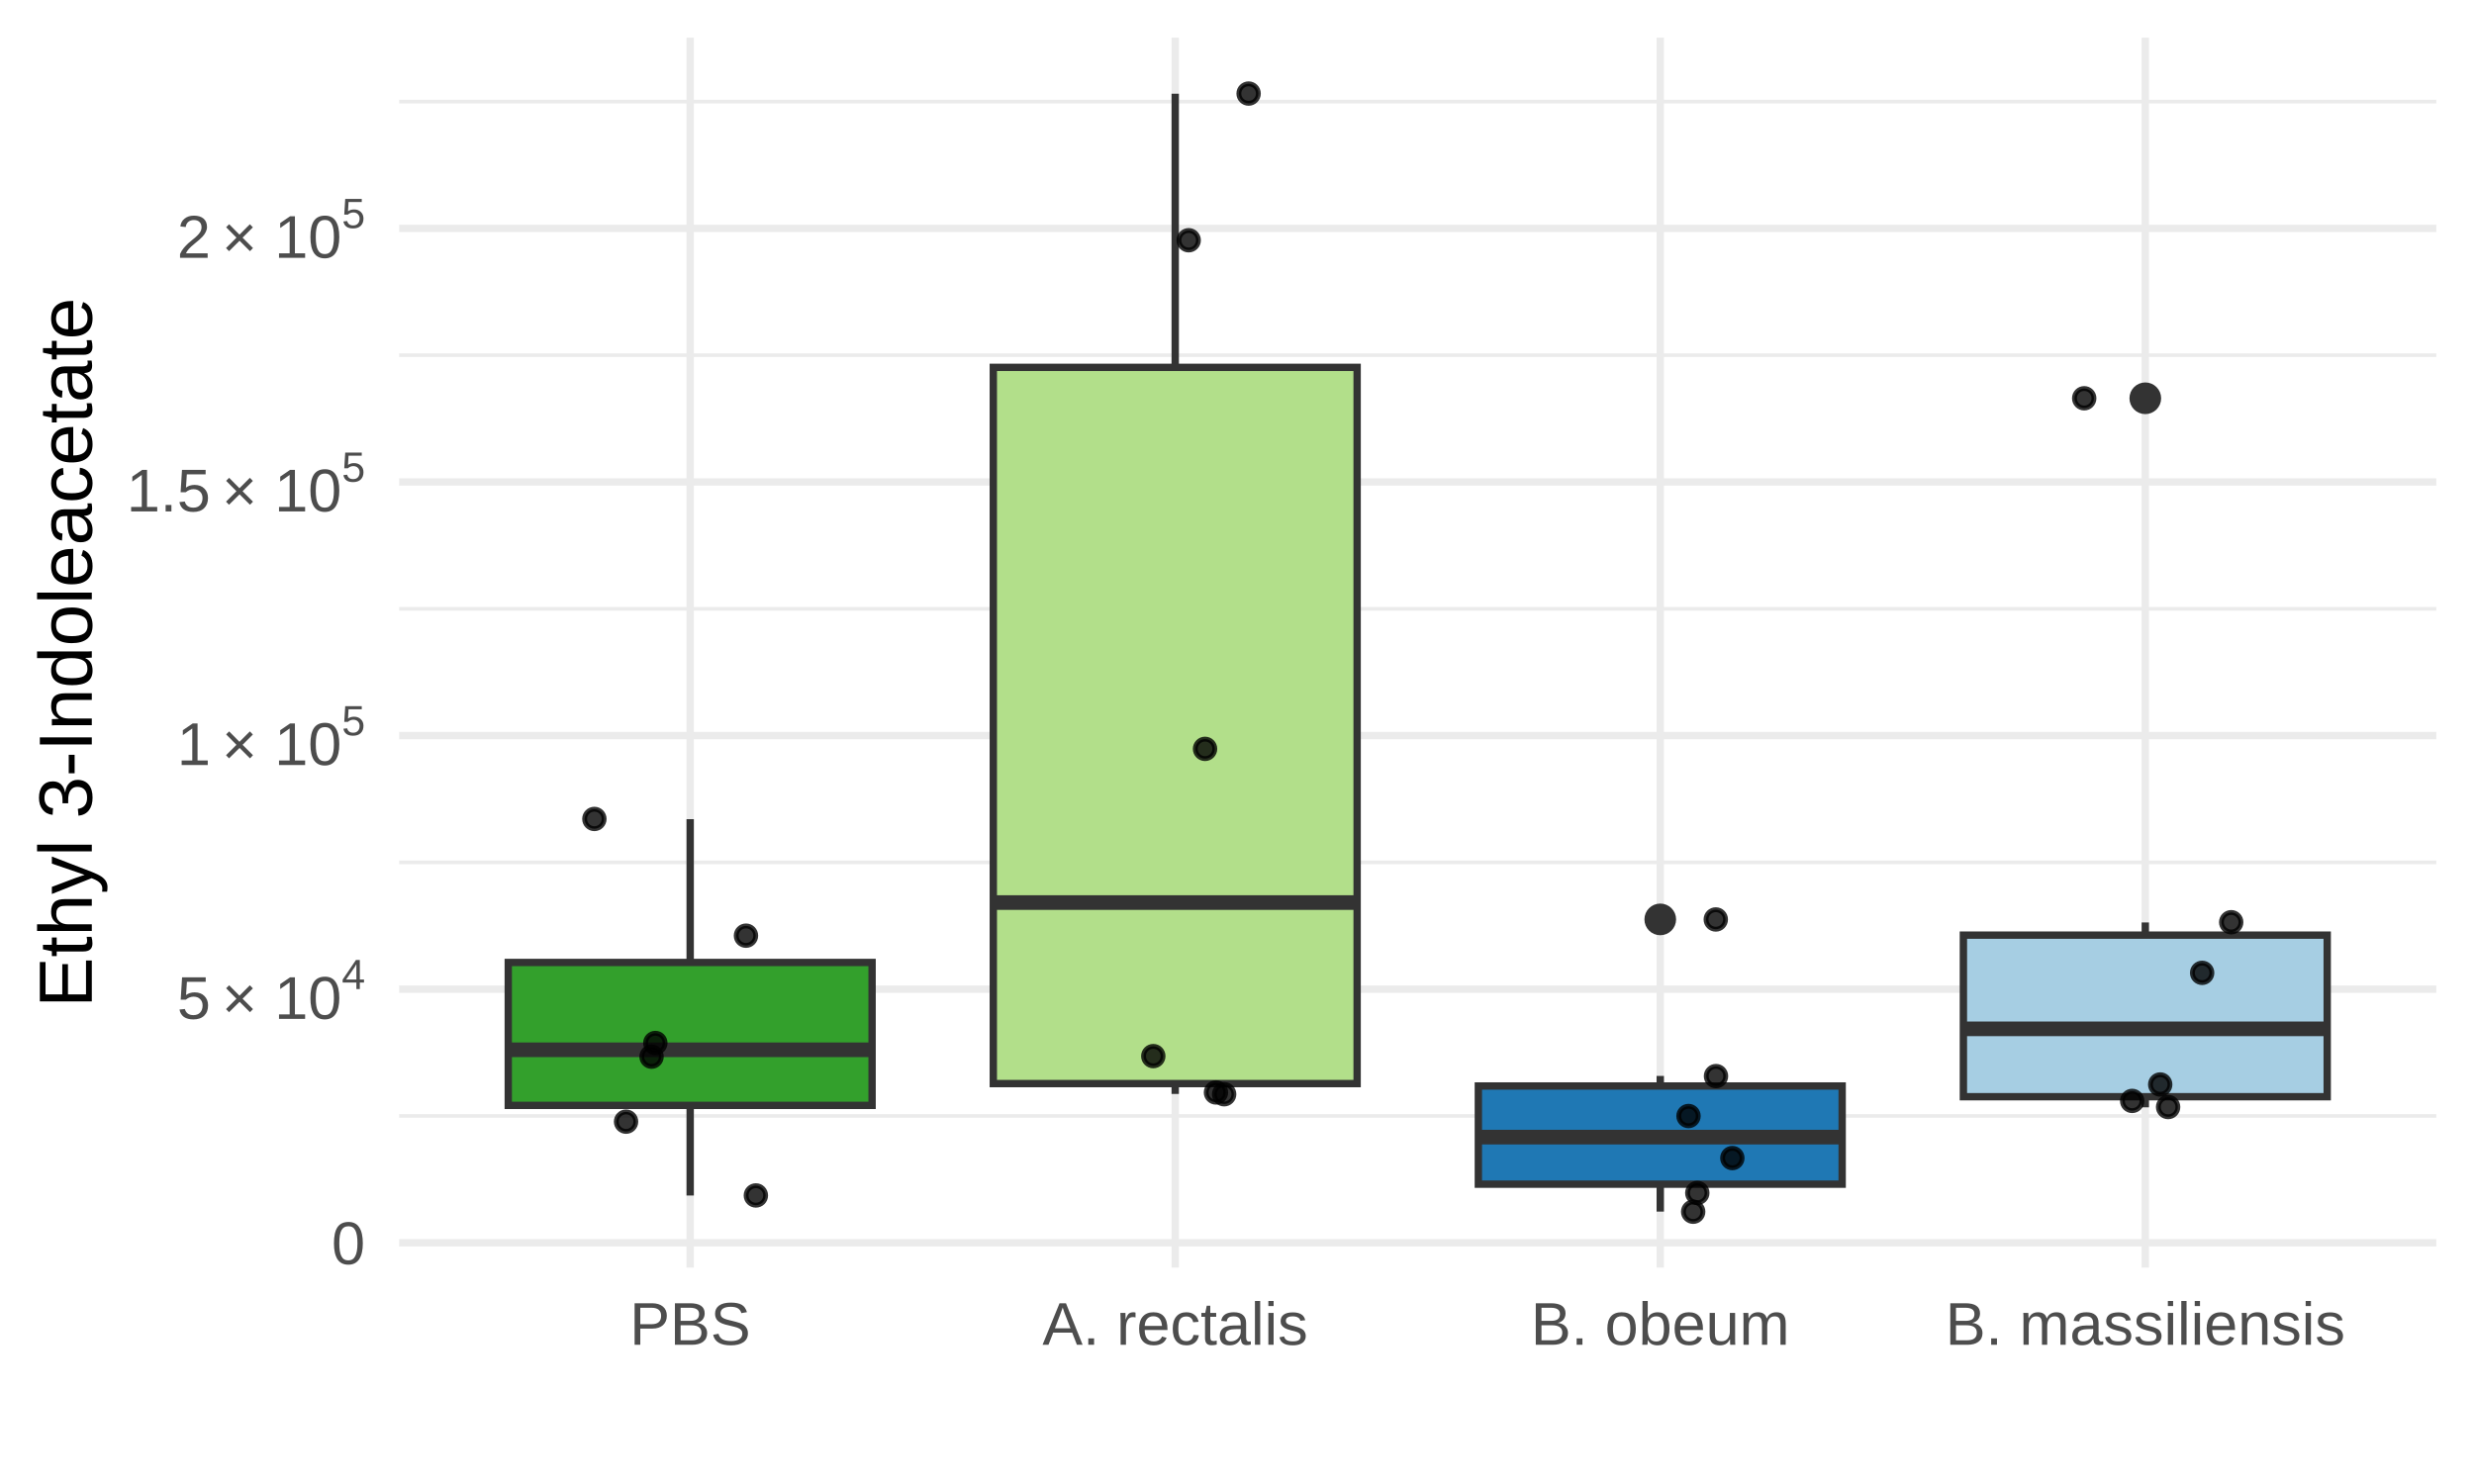
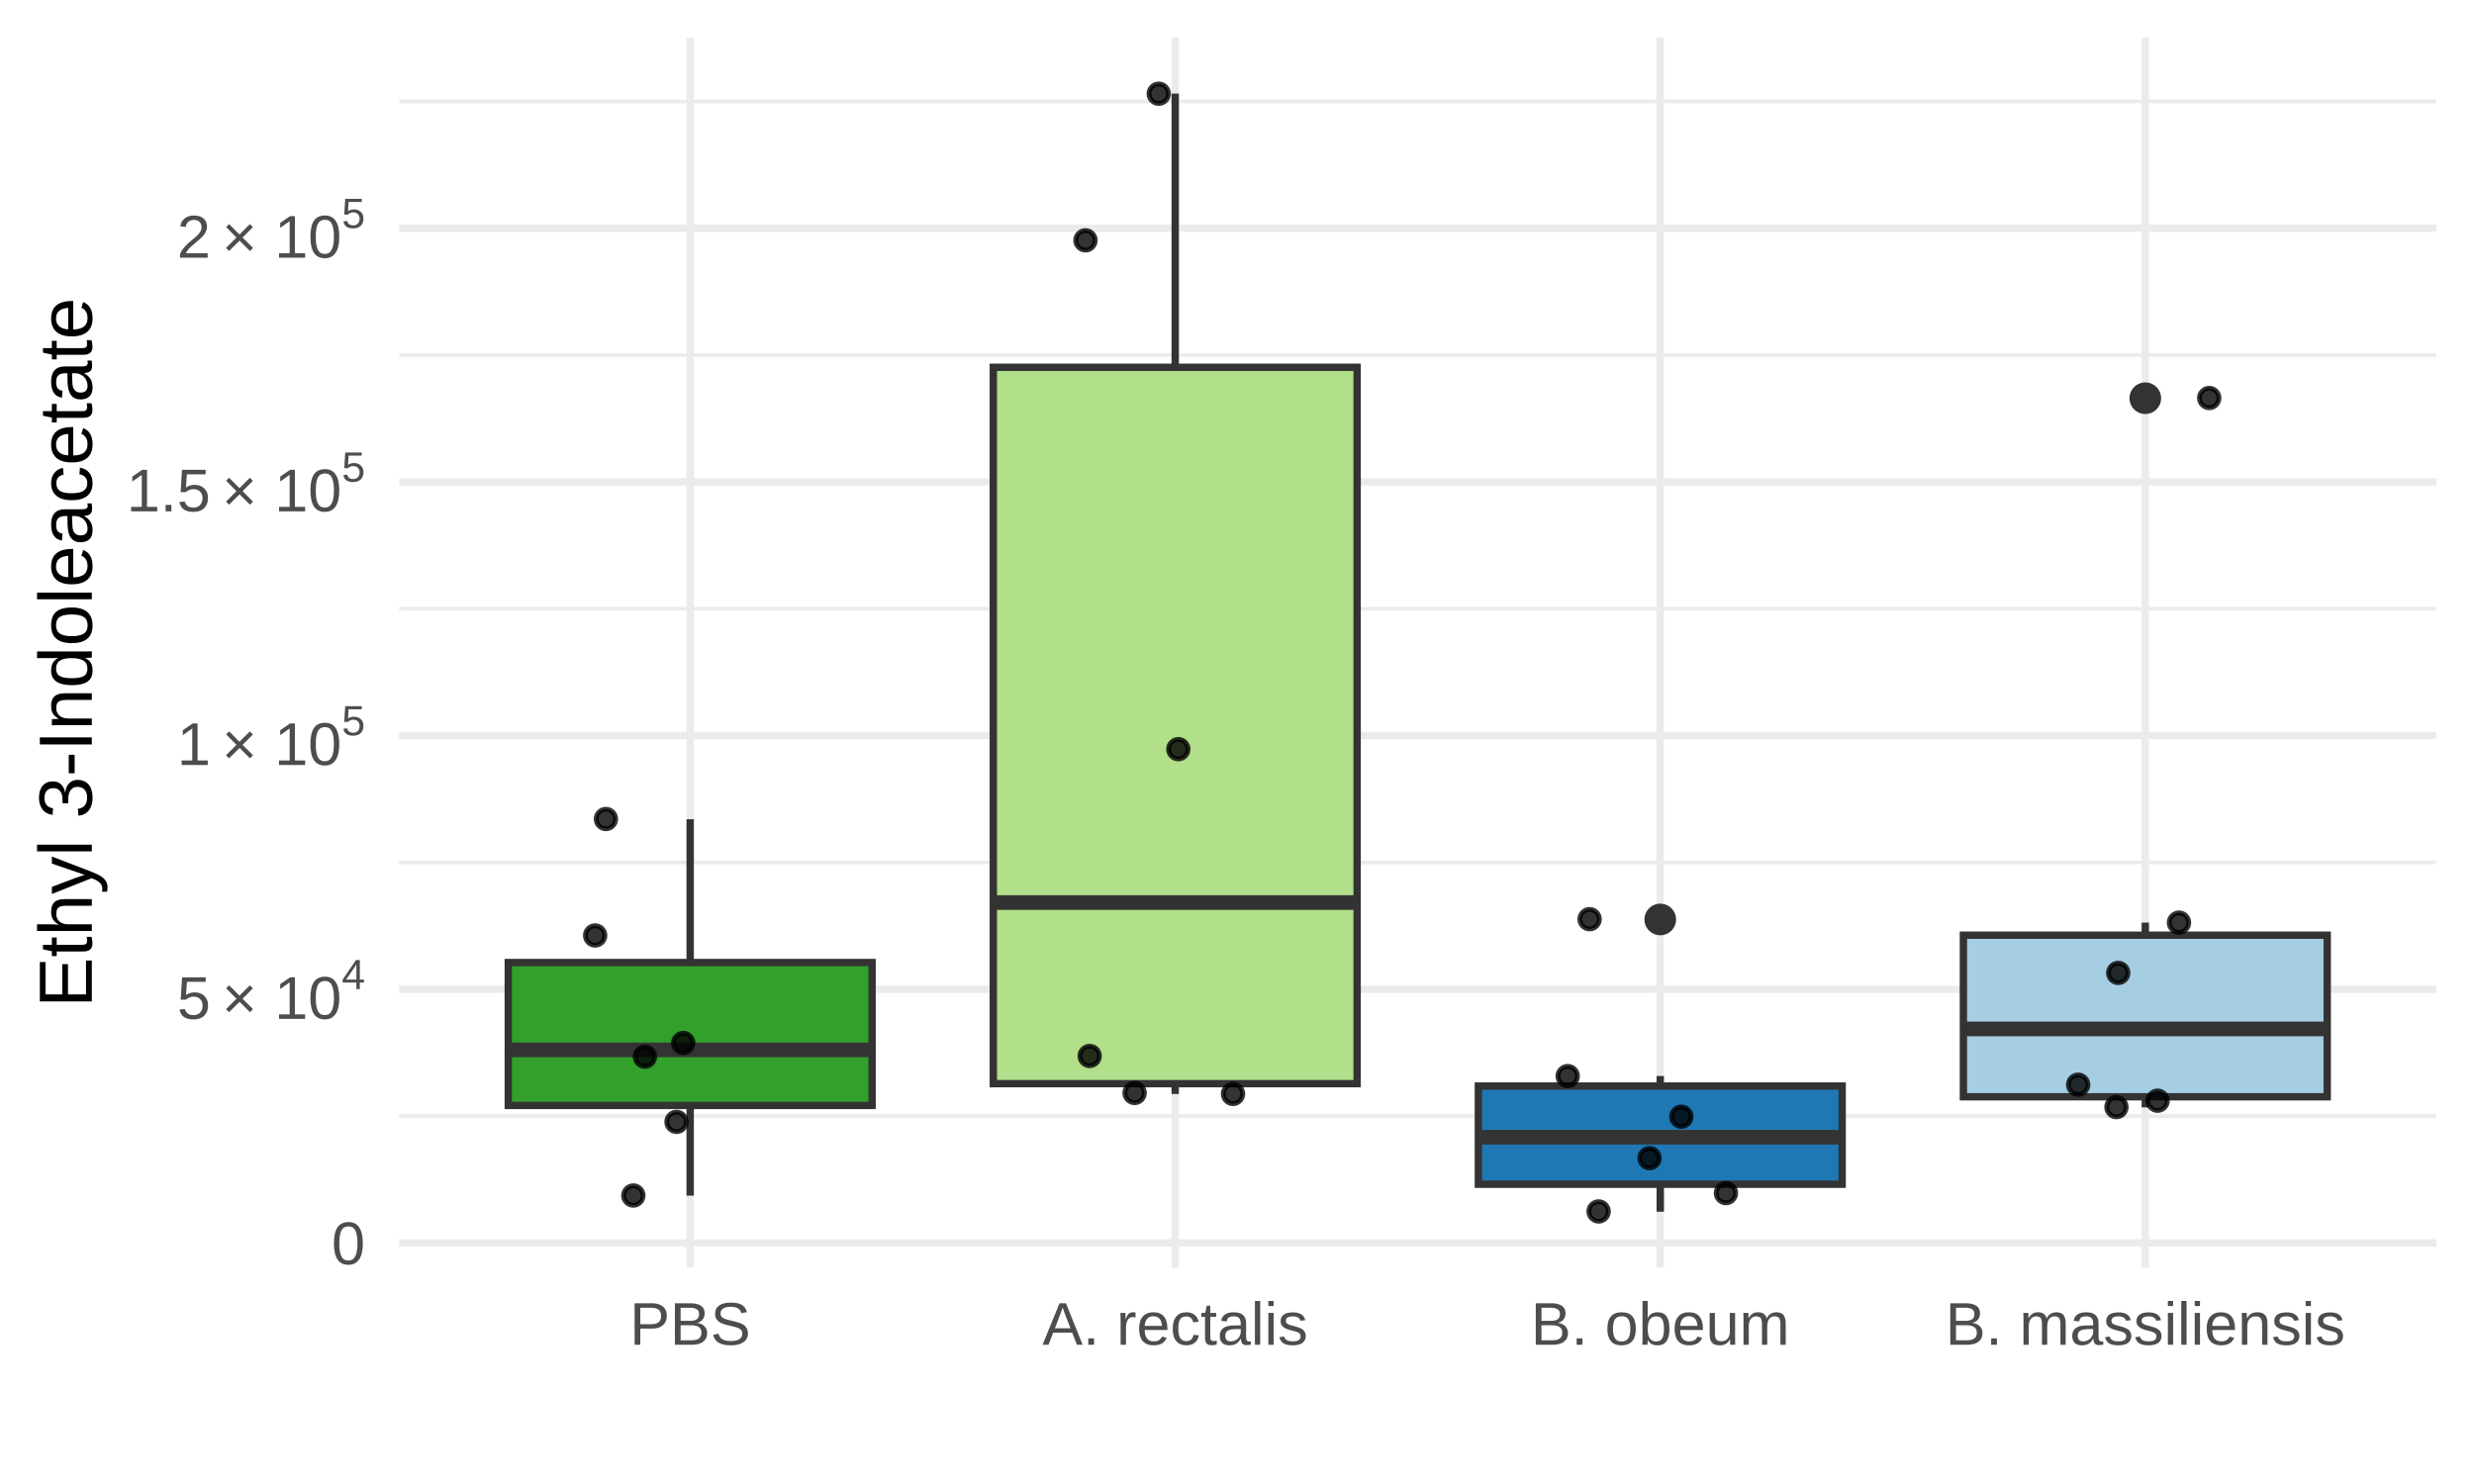
<svg xmlns="http://www.w3.org/2000/svg" class="svglite" width="360.00pt" height="216.00pt" viewBox="0 0 360.00 216.00">
  <defs>
    <style type="text/css">
    .svglite line, .svglite polyline, .svglite polygon, .svglite path, .svglite rect, .svglite circle {
      fill: none;
      stroke: #000000;
      stroke-linecap: round;
      stroke-linejoin: round;
      stroke-miterlimit: 10.00;
    }
    .svglite text {
      white-space: pre;
    }
  </style>
  </defs>
  <rect width="100%" height="100%" style="stroke: none; fill: none;" />
  <defs>
    <clipPath id="cpMC4wMHwzNjAuMDB8MC4wMHwyMTYuMDA=">
      <rect x="0.00" y="0.00" width="360.00" height="216.00" />
    </clipPath>
  </defs>
  <g clip-path="url(#cpMC4wMHwzNjAuMDB8MC4wMHwyMTYuMDA=)">
</g>
  <defs>
    <clipPath id="cpNTguMDh8MzU0LjUyfDUuNDh8MTg0LjUw">
      <rect x="58.08" y="5.48" width="296.44" height="179.02" />
    </clipPath>
  </defs>
  <g clip-path="url(#cpNTguMDh8MzU0LjUyfDUuNDh8MTg0LjUw)">
-     <polyline points="58.08,162.43 354.52,162.43 " style="stroke-width: 0.53; stroke: #EBEBEB; stroke-linecap: butt;" />
-     <polyline points="58.08,125.52 354.52,125.52 " style="stroke-width: 0.53; stroke: #EBEBEB; stroke-linecap: butt;" />
-     <polyline points="58.08,88.61 354.52,88.61 " style="stroke-width: 0.53; stroke: #EBEBEB; stroke-linecap: butt;" />
-     <polyline points="58.08,51.70 354.52,51.70 " style="stroke-width: 0.53; stroke: #EBEBEB; stroke-linecap: butt;" />
-     <polyline points="58.08,14.79 354.52,14.79 " style="stroke-width: 0.53; stroke: #EBEBEB; stroke-linecap: butt;" />
-     <polyline points="58.08,180.89 354.52,180.89 " style="stroke-width: 1.07; stroke: #EBEBEB; stroke-linecap: butt;" />
-     <polyline points="58.08,143.98 354.52,143.98 " style="stroke-width: 1.07; stroke: #EBEBEB; stroke-linecap: butt;" />
-     <polyline points="58.08,107.07 354.52,107.07 " style="stroke-width: 1.07; stroke: #EBEBEB; stroke-linecap: butt;" />
-     <polyline points="58.08,70.15 354.52,70.15 " style="stroke-width: 1.07; stroke: #EBEBEB; stroke-linecap: butt;" />
-     <polyline points="58.08,33.24 354.52,33.24 " style="stroke-width: 1.07; stroke: #EBEBEB; stroke-linecap: butt;" />
+     <polyline points="58.08,162.45 354.52,162.45 " style="stroke-width: 0.53; stroke: #EBEBEB; stroke-linecap: butt;" />
+     <polyline points="58.08,125.53 354.52,125.53 " style="stroke-width: 0.53; stroke: #EBEBEB; stroke-linecap: butt;" />
+     <polyline points="58.08,88.60 354.52,88.60 " style="stroke-width: 0.53; stroke: #EBEBEB; stroke-linecap: butt;" />
+     <polyline points="58.08,51.68 354.52,51.68 " style="stroke-width: 0.53; stroke: #EBEBEB; stroke-linecap: butt;" />
+     <polyline points="58.08,14.76 354.52,14.76 " style="stroke-width: 0.53; stroke: #EBEBEB; stroke-linecap: butt;" />
+     <polyline points="58.08,180.91 354.52,180.91 " style="stroke-width: 1.07; stroke: #EBEBEB; stroke-linecap: butt;" />
+     <polyline points="58.08,143.99 354.52,143.99 " style="stroke-width: 1.07; stroke: #EBEBEB; stroke-linecap: butt;" />
+     <polyline points="58.08,107.06 354.52,107.06 " style="stroke-width: 1.07; stroke: #EBEBEB; stroke-linecap: butt;" />
+     <polyline points="58.08,70.14 354.52,70.14 " style="stroke-width: 1.07; stroke: #EBEBEB; stroke-linecap: butt;" />
+     <polyline points="58.08,33.22 354.52,33.22 " style="stroke-width: 1.07; stroke: #EBEBEB; stroke-linecap: butt;" />
    <polyline points="100.43,184.50 100.43,5.48 " style="stroke-width: 1.07; stroke: #EBEBEB; stroke-linecap: butt;" />
    <polyline points="171.01,184.50 171.01,5.48 " style="stroke-width: 1.07; stroke: #EBEBEB; stroke-linecap: butt;" />
    <polyline points="241.59,184.50 241.59,5.48 " style="stroke-width: 1.07; stroke: #EBEBEB; stroke-linecap: butt;" />
    <polyline points="312.17,184.50 312.17,5.48 " style="stroke-width: 1.07; stroke: #EBEBEB; stroke-linecap: butt;" />
-     <line x1="100.43" y1="140.09" x2="100.43" y2="119.23" style="stroke-width: 1.07; stroke: #333333; stroke-linecap: butt;" />
-     <line x1="100.43" y1="160.89" x2="100.43" y2="174.01" style="stroke-width: 1.07; stroke: #333333; stroke-linecap: butt;" />
-     <polygon points="73.96,140.09 73.96,160.89 126.90,160.89 126.90,140.09 73.96,140.09 " style="stroke-width: 1.07; stroke: #333333; stroke-linecap: butt; stroke-linejoin: miter; fill: #33A02C;" />
-     <line x1="73.96" y1="152.80" x2="126.90" y2="152.80" style="stroke-width: 2.13; stroke: #333333; stroke-linecap: butt; stroke-linejoin: miter;" />
-     <line x1="171.01" y1="53.47" x2="171.01" y2="13.64" style="stroke-width: 1.07; stroke: #333333; stroke-linecap: butt;" />
-     <line x1="171.01" y1="157.72" x2="171.01" y2="159.23" style="stroke-width: 1.07; stroke: #333333; stroke-linecap: butt;" />
-     <polygon points="144.54,53.47 144.54,157.72 197.48,157.72 197.48,53.47 144.54,53.47 " style="stroke-width: 1.07; stroke: #333333; stroke-linecap: butt; stroke-linejoin: miter; fill: #B2DF8A;" />
+     <line x1="100.43" y1="140.10" x2="100.43" y2="119.24" style="stroke-width: 1.07; stroke: #333333; stroke-linecap: butt;" />
+     <line x1="100.43" y1="160.90" x2="100.43" y2="174.03" style="stroke-width: 1.07; stroke: #333333; stroke-linecap: butt;" />
+     <polygon points="73.96,140.10 73.96,160.90 126.90,160.90 126.90,140.10 73.96,140.10 " style="stroke-width: 1.07; stroke: #333333; stroke-linecap: butt; stroke-linejoin: miter; fill: #33A02C;" />
+     <line x1="73.96" y1="152.81" x2="126.90" y2="152.81" style="stroke-width: 2.13; stroke: #333333; stroke-linecap: butt; stroke-linejoin: miter;" />
+     <line x1="171.01" y1="53.46" x2="171.01" y2="13.62" style="stroke-width: 1.07; stroke: #333333; stroke-linecap: butt;" />
+     <line x1="171.01" y1="157.73" x2="171.01" y2="159.24" style="stroke-width: 1.07; stroke: #333333; stroke-linecap: butt;" />
+     <polygon points="144.54,53.46 144.54,157.73 197.48,157.73 197.48,53.46 144.54,53.46 " style="stroke-width: 1.07; stroke: #333333; stroke-linecap: butt; stroke-linejoin: miter; fill: #B2DF8A;" />
    <line x1="144.54" y1="131.37" x2="197.48" y2="131.37" style="stroke-width: 2.13; stroke: #333333; stroke-linecap: butt; stroke-linejoin: miter;" />
-     <circle cx="241.59" cy="133.82" r="1.95" style="stroke-width: 0.71; stroke: #333333; fill: #333333;" />
-     <line x1="241.59" y1="158.07" x2="241.59" y2="156.60" style="stroke-width: 1.07; stroke: #333333; stroke-linecap: butt;" />
-     <line x1="241.59" y1="172.36" x2="241.59" y2="176.35" style="stroke-width: 1.07; stroke: #333333; stroke-linecap: butt;" />
-     <polygon points="215.12,158.07 215.12,172.36 268.06,172.36 268.06,158.07 215.12,158.07 " style="stroke-width: 1.07; stroke: #333333; stroke-linecap: butt; stroke-linejoin: miter; fill: #1F78B4;" />
-     <line x1="215.12" y1="165.51" x2="268.06" y2="165.51" style="stroke-width: 2.13; stroke: #333333; stroke-linecap: butt; stroke-linejoin: miter;" />
-     <circle cx="312.17" cy="57.97" r="1.95" style="stroke-width: 0.71; stroke: #333333; fill: #333333;" />
-     <line x1="312.17" y1="136.11" x2="312.17" y2="134.27" style="stroke-width: 1.07; stroke: #333333; stroke-linecap: butt;" />
-     <line x1="312.17" y1="159.63" x2="312.17" y2="161.17" style="stroke-width: 1.07; stroke: #333333; stroke-linecap: butt;" />
-     <polygon points="285.70,136.11 285.70,159.63 338.64,159.63 338.64,136.11 285.70,136.11 " style="stroke-width: 1.07; stroke: #333333; stroke-linecap: butt; stroke-linejoin: miter; fill: #A6CEE3;" />
-     <line x1="285.70" y1="149.75" x2="338.64" y2="149.75" style="stroke-width: 2.13; stroke: #333333; stroke-linecap: butt; stroke-linejoin: miter;" />
-     <circle cx="246.38" cy="176.37" r="1.42" style="stroke-width: 0.71; stroke: #000000; stroke-opacity: 0.80; fill: #000000; fill-opacity: 0.80;" />
-     <circle cx="245.70" cy="162.44" r="1.42" style="stroke-width: 0.71; stroke: #000000; stroke-opacity: 0.80; fill: #000000; fill-opacity: 0.80;" />
-     <circle cx="314.34" cy="157.85" r="1.42" style="stroke-width: 0.71; stroke: #000000; stroke-opacity: 0.80; fill: #000000; fill-opacity: 0.80;" />
-     <circle cx="172.97" cy="34.97" r="1.42" style="stroke-width: 0.71; stroke: #000000; stroke-opacity: 0.80; fill: #000000; fill-opacity: 0.80;" />
-     <circle cx="175.35" cy="109.00" r="1.42" style="stroke-width: 0.71; stroke: #000000; stroke-opacity: 0.80; fill: #000000; fill-opacity: 0.80;" />
-     <circle cx="91.10" cy="163.26" r="1.42" style="stroke-width: 0.71; stroke: #000000; stroke-opacity: 0.80; fill: #000000; fill-opacity: 0.80;" />
-     <circle cx="109.99" cy="174.00" r="1.42" style="stroke-width: 0.71; stroke: #000000; stroke-opacity: 0.80; fill: #000000; fill-opacity: 0.80;" />
-     <circle cx="310.26" cy="160.24" r="1.42" style="stroke-width: 0.71; stroke: #000000; stroke-opacity: 0.80; fill: #000000; fill-opacity: 0.80;" />
-     <circle cx="246.98" cy="173.64" r="1.42" style="stroke-width: 0.71; stroke: #000000; stroke-opacity: 0.80; fill: #000000; fill-opacity: 0.80;" />
-     <circle cx="249.67" cy="133.83" r="1.42" style="stroke-width: 0.71; stroke: #000000; stroke-opacity: 0.80; fill: #000000; fill-opacity: 0.80;" />
-     <circle cx="303.28" cy="57.97" r="1.42" style="stroke-width: 0.71; stroke: #000000; stroke-opacity: 0.80; fill: #000000; fill-opacity: 0.80;" />
-     <circle cx="178.13" cy="159.27" r="1.42" style="stroke-width: 0.71; stroke: #000000; stroke-opacity: 0.80; fill: #000000; fill-opacity: 0.80;" />
-     <circle cx="181.69" cy="13.62" r="1.42" style="stroke-width: 0.71; stroke: #000000; stroke-opacity: 0.80; fill: #000000; fill-opacity: 0.80;" />
-     <circle cx="86.49" cy="119.20" r="1.42" style="stroke-width: 0.71; stroke: #000000; stroke-opacity: 0.80; fill: #000000; fill-opacity: 0.80;" />
-     <circle cx="94.81" cy="153.80" r="1.42" style="stroke-width: 0.71; stroke: #000000; stroke-opacity: 0.80; fill: #000000; fill-opacity: 0.80;" />
-     <circle cx="324.67" cy="134.23" r="1.42" style="stroke-width: 0.71; stroke: #000000; stroke-opacity: 0.80; fill: #000000; fill-opacity: 0.80;" />
-     <circle cx="252.08" cy="168.56" r="1.42" style="stroke-width: 0.71; stroke: #000000; stroke-opacity: 0.80; fill: #000000; fill-opacity: 0.80;" />
-     <circle cx="249.70" cy="156.63" r="1.42" style="stroke-width: 0.71; stroke: #000000; stroke-opacity: 0.80; fill: #000000; fill-opacity: 0.80;" />
-     <circle cx="320.44" cy="141.60" r="1.42" style="stroke-width: 0.71; stroke: #000000; stroke-opacity: 0.80; fill: #000000; fill-opacity: 0.80;" />
-     <circle cx="176.94" cy="159.01" r="1.42" style="stroke-width: 0.71; stroke: #000000; stroke-opacity: 0.80; fill: #000000; fill-opacity: 0.80;" />
-     <circle cx="167.82" cy="153.72" r="1.42" style="stroke-width: 0.71; stroke: #000000; stroke-opacity: 0.80; fill: #000000; fill-opacity: 0.80;" />
-     <circle cx="108.55" cy="136.19" r="1.42" style="stroke-width: 0.71; stroke: #000000; stroke-opacity: 0.80; fill: #000000; fill-opacity: 0.80;" />
-     <circle cx="95.36" cy="151.81" r="1.42" style="stroke-width: 0.71; stroke: #000000; stroke-opacity: 0.80; fill: #000000; fill-opacity: 0.80;" />
-     <circle cx="315.49" cy="161.13" r="1.42" style="stroke-width: 0.71; stroke: #000000; stroke-opacity: 0.80; fill: #000000; fill-opacity: 0.80;" />
+     <circle cx="241.59" cy="133.83" r="1.95" style="stroke-width: 0.71; stroke: #333333; fill: #333333;" />
+     <line x1="241.59" y1="158.08" x2="241.59" y2="156.61" style="stroke-width: 1.07; stroke: #333333; stroke-linecap: butt;" />
+     <line x1="241.59" y1="172.37" x2="241.59" y2="176.37" style="stroke-width: 1.07; stroke: #333333; stroke-linecap: butt;" />
+     <polygon points="215.12,158.08 215.12,172.37 268.06,172.37 268.06,158.08 215.12,158.08 " style="stroke-width: 1.07; stroke: #333333; stroke-linecap: butt; stroke-linejoin: miter; fill: #1F78B4;" />
+     <line x1="215.12" y1="165.52" x2="268.06" y2="165.52" style="stroke-width: 2.13; stroke: #333333; stroke-linecap: butt; stroke-linejoin: miter;" />
+     <circle cx="312.17" cy="57.96" r="1.95" style="stroke-width: 0.71; stroke: #333333; fill: #333333;" />
+     <line x1="312.17" y1="136.12" x2="312.17" y2="134.28" style="stroke-width: 1.07; stroke: #333333; stroke-linecap: butt;" />
+     <line x1="312.17" y1="159.64" x2="312.17" y2="161.18" style="stroke-width: 1.07; stroke: #333333; stroke-linecap: butt;" />
+     <polygon points="285.70,136.12 285.70,159.64 338.64,159.64 338.64,136.12 285.70,136.12 " style="stroke-width: 1.07; stroke: #333333; stroke-linecap: butt; stroke-linejoin: miter; fill: #A6CEE3;" />
+     <line x1="285.70" y1="149.76" x2="338.64" y2="149.76" style="stroke-width: 2.13; stroke: #333333; stroke-linecap: butt; stroke-linejoin: miter;" />
+     <circle cx="232.62" cy="176.33" r="1.42" style="stroke-width: 0.71; stroke: #000000; stroke-opacity: 0.80; fill: #000000; fill-opacity: 0.80;" />
+     <circle cx="244.66" cy="162.54" r="1.42" style="stroke-width: 0.71; stroke: #000000; stroke-opacity: 0.80; fill: #000000; fill-opacity: 0.80;" />
+     <circle cx="302.40" cy="157.88" r="1.42" style="stroke-width: 0.71; stroke: #000000; stroke-opacity: 0.80; fill: #000000; fill-opacity: 0.80;" />
+     <circle cx="157.95" cy="34.98" r="1.42" style="stroke-width: 0.71; stroke: #000000; stroke-opacity: 0.80; fill: #000000; fill-opacity: 0.80;" />
+     <circle cx="171.46" cy="109.04" r="1.42" style="stroke-width: 0.71; stroke: #000000; stroke-opacity: 0.80; fill: #000000; fill-opacity: 0.80;" />
+     <circle cx="98.44" cy="163.29" r="1.42" style="stroke-width: 0.71; stroke: #000000; stroke-opacity: 0.80; fill: #000000; fill-opacity: 0.80;" />
+     <circle cx="92.16" cy="174.01" r="1.42" style="stroke-width: 0.71; stroke: #000000; stroke-opacity: 0.80; fill: #000000; fill-opacity: 0.80;" />
+     <circle cx="313.96" cy="160.21" r="1.42" style="stroke-width: 0.71; stroke: #000000; stroke-opacity: 0.80; fill: #000000; fill-opacity: 0.80;" />
+     <circle cx="251.15" cy="173.66" r="1.42" style="stroke-width: 0.71; stroke: #000000; stroke-opacity: 0.80; fill: #000000; fill-opacity: 0.80;" />
+     <circle cx="231.31" cy="133.79" r="1.42" style="stroke-width: 0.71; stroke: #000000; stroke-opacity: 0.80; fill: #000000; fill-opacity: 0.80;" />
+     <circle cx="321.47" cy="57.93" r="1.42" style="stroke-width: 0.71; stroke: #000000; stroke-opacity: 0.80; fill: #000000; fill-opacity: 0.80;" />
+     <circle cx="179.42" cy="159.22" r="1.42" style="stroke-width: 0.71; stroke: #000000; stroke-opacity: 0.80; fill: #000000; fill-opacity: 0.80;" />
+     <circle cx="168.61" cy="13.64" r="1.42" style="stroke-width: 0.71; stroke: #000000; stroke-opacity: 0.80; fill: #000000; fill-opacity: 0.80;" />
+     <circle cx="88.17" cy="119.21" r="1.42" style="stroke-width: 0.71; stroke: #000000; stroke-opacity: 0.80; fill: #000000; fill-opacity: 0.80;" />
+     <circle cx="93.84" cy="153.80" r="1.42" style="stroke-width: 0.71; stroke: #000000; stroke-opacity: 0.80; fill: #000000; fill-opacity: 0.80;" />
+     <circle cx="317.07" cy="134.29" r="1.42" style="stroke-width: 0.71; stroke: #000000; stroke-opacity: 0.80; fill: #000000; fill-opacity: 0.80;" />
+     <circle cx="240.03" cy="168.57" r="1.42" style="stroke-width: 0.71; stroke: #000000; stroke-opacity: 0.80; fill: #000000; fill-opacity: 0.80;" />
+     <circle cx="228.12" cy="156.63" r="1.42" style="stroke-width: 0.71; stroke: #000000; stroke-opacity: 0.80; fill: #000000; fill-opacity: 0.80;" />
+     <circle cx="308.23" cy="141.61" r="1.42" style="stroke-width: 0.71; stroke: #000000; stroke-opacity: 0.80; fill: #000000; fill-opacity: 0.80;" />
+     <circle cx="165.10" cy="159.08" r="1.42" style="stroke-width: 0.71; stroke: #000000; stroke-opacity: 0.80; fill: #000000; fill-opacity: 0.80;" />
+     <circle cx="158.56" cy="153.70" r="1.42" style="stroke-width: 0.71; stroke: #000000; stroke-opacity: 0.80; fill: #000000; fill-opacity: 0.80;" />
+     <circle cx="86.60" cy="136.16" r="1.42" style="stroke-width: 0.71; stroke: #000000; stroke-opacity: 0.80; fill: #000000; fill-opacity: 0.80;" />
+     <circle cx="99.42" cy="151.81" r="1.42" style="stroke-width: 0.71; stroke: #000000; stroke-opacity: 0.80; fill: #000000; fill-opacity: 0.80;" />
+     <circle cx="307.97" cy="161.14" r="1.42" style="stroke-width: 0.71; stroke: #000000; stroke-opacity: 0.80; fill: #000000; fill-opacity: 0.80;" />
  </g>
  <g clip-path="url(#cpMC4wMHwzNjAuMDB8MC4wMHwyMTYuMDA=)">
-     <text x="48.25" y="184.00" style="font-size: 8.80px;fill: #4D4D4D; font-family: &quot;Arial&quot;;" textLength="4.90px" lengthAdjust="spacingAndGlyphs">0</text>
+     <text x="48.25" y="184.02" style="font-size: 8.80px;fill: #4D4D4D; font-family: &quot;Arial&quot;;" textLength="4.90px" lengthAdjust="spacingAndGlyphs">0</text>
    <text x="25.76" y="148.30" style="font-size: 8.80px;fill: #4D4D4D; font-family: &quot;Arial&quot;;" textLength="4.90px" lengthAdjust="spacingAndGlyphs">5</text>
    <text x="32.28" y="148.30" style="font-size: 8.80px;fill: #4D4D4D; font-family: &quot;Arial&quot;;" textLength="6.02px" lengthAdjust="spacingAndGlyphs">×</text>
    <text x="39.93" y="148.30" style="font-size: 8.80px;fill: #4D4D4D; font-family: &quot;Arial&quot;;" textLength="9.79px" lengthAdjust="spacingAndGlyphs">10</text>
-     <text x="49.72" y="143.96" style="font-size: 6.16px;fill: #4D4D4D; font-family: &quot;Arial&quot;;" textLength="3.43px" lengthAdjust="spacingAndGlyphs">4</text>
+     <text x="49.72" y="143.97" style="font-size: 6.16px;fill: #4D4D4D; font-family: &quot;Arial&quot;;" textLength="3.43px" lengthAdjust="spacingAndGlyphs">4</text>
    <text x="25.76" y="111.35" style="font-size: 8.80px;fill: #4D4D4D; font-family: &quot;Arial&quot;;" textLength="4.90px" lengthAdjust="spacingAndGlyphs">1</text>
    <text x="32.28" y="111.35" style="font-size: 8.80px;fill: #4D4D4D; font-family: &quot;Arial&quot;;" textLength="6.02px" lengthAdjust="spacingAndGlyphs">×</text>
    <text x="39.93" y="111.35" style="font-size: 8.80px;fill: #4D4D4D; font-family: &quot;Arial&quot;;" textLength="9.79px" lengthAdjust="spacingAndGlyphs">10</text>
    <text x="49.72" y="107.02" style="font-size: 6.16px;fill: #4D4D4D; font-family: &quot;Arial&quot;;" textLength="3.43px" lengthAdjust="spacingAndGlyphs">5</text>
-     <text x="18.41" y="74.44" style="font-size: 8.80px;fill: #4D4D4D; font-family: &quot;Arial&quot;;" textLength="12.24px" lengthAdjust="spacingAndGlyphs">1.5</text>
-     <text x="32.28" y="74.44" style="font-size: 8.80px;fill: #4D4D4D; font-family: &quot;Arial&quot;;" textLength="6.02px" lengthAdjust="spacingAndGlyphs">×</text>
-     <text x="39.93" y="74.44" style="font-size: 8.80px;fill: #4D4D4D; font-family: &quot;Arial&quot;;" textLength="9.79px" lengthAdjust="spacingAndGlyphs">10</text>
-     <text x="49.72" y="70.11" style="font-size: 6.16px;fill: #4D4D4D; font-family: &quot;Arial&quot;;" textLength="3.43px" lengthAdjust="spacingAndGlyphs">5</text>
-     <text x="25.76" y="37.53" style="font-size: 8.80px;fill: #4D4D4D; font-family: &quot;Arial&quot;;" textLength="4.90px" lengthAdjust="spacingAndGlyphs">2</text>
-     <text x="32.28" y="37.53" style="font-size: 8.80px;fill: #4D4D4D; font-family: &quot;Arial&quot;;" textLength="6.02px" lengthAdjust="spacingAndGlyphs">×</text>
-     <text x="39.93" y="37.53" style="font-size: 8.80px;fill: #4D4D4D; font-family: &quot;Arial&quot;;" textLength="9.79px" lengthAdjust="spacingAndGlyphs">10</text>
-     <text x="49.72" y="33.19" style="font-size: 6.16px;fill: #4D4D4D; font-family: &quot;Arial&quot;;" textLength="3.43px" lengthAdjust="spacingAndGlyphs">5</text>
+     <text x="18.41" y="74.43" style="font-size: 8.80px;fill: #4D4D4D; font-family: &quot;Arial&quot;;" textLength="12.24px" lengthAdjust="spacingAndGlyphs">1.5</text>
+     <text x="32.28" y="74.43" style="font-size: 8.80px;fill: #4D4D4D; font-family: &quot;Arial&quot;;" textLength="6.02px" lengthAdjust="spacingAndGlyphs">×</text>
+     <text x="39.93" y="74.43" style="font-size: 8.80px;fill: #4D4D4D; font-family: &quot;Arial&quot;;" textLength="9.79px" lengthAdjust="spacingAndGlyphs">10</text>
+     <text x="49.72" y="70.10" style="font-size: 6.16px;fill: #4D4D4D; font-family: &quot;Arial&quot;;" textLength="3.43px" lengthAdjust="spacingAndGlyphs">5</text>
+     <text x="25.76" y="37.51" style="font-size: 8.80px;fill: #4D4D4D; font-family: &quot;Arial&quot;;" textLength="4.90px" lengthAdjust="spacingAndGlyphs">2</text>
+     <text x="32.28" y="37.51" style="font-size: 8.80px;fill: #4D4D4D; font-family: &quot;Arial&quot;;" textLength="6.02px" lengthAdjust="spacingAndGlyphs">×</text>
+     <text x="39.93" y="37.51" style="font-size: 8.80px;fill: #4D4D4D; font-family: &quot;Arial&quot;;" textLength="9.79px" lengthAdjust="spacingAndGlyphs">10</text>
+     <text x="49.72" y="33.18" style="font-size: 6.16px;fill: #4D4D4D; font-family: &quot;Arial&quot;;" textLength="3.43px" lengthAdjust="spacingAndGlyphs">5</text>
    <text x="100.43" y="195.74" text-anchor="middle" style="font-size: 8.80px;fill: #4D4D4D; font-family: &quot;Arial&quot;;" textLength="17.60px" lengthAdjust="spacingAndGlyphs">PBS</text>
    <text x="171.01" y="195.74" text-anchor="middle" style="font-size: 8.80px;fill: #4D4D4D; font-family: &quot;Arial&quot;;" textLength="38.64px" lengthAdjust="spacingAndGlyphs">A. rectalis</text>
    <text x="241.59" y="195.74" text-anchor="middle" style="font-size: 8.80px;fill: #4D4D4D; font-family: &quot;Arial&quot;;" textLength="37.68px" lengthAdjust="spacingAndGlyphs">B. obeum</text>
    <text x="312.17" y="195.74" text-anchor="middle" style="font-size: 8.80px;fill: #4D4D4D; font-family: &quot;Arial&quot;;" textLength="58.18px" lengthAdjust="spacingAndGlyphs">B. massiliensis</text>
    <text transform="translate(13.36,94.99) rotate(-90)" text-anchor="middle" style="font-size: 11.00px; font-family: &quot;Arial&quot;;" textLength="103.38px" lengthAdjust="spacingAndGlyphs">Ethyl 3-Indoleacetate</text>
  </g>
</svg>
